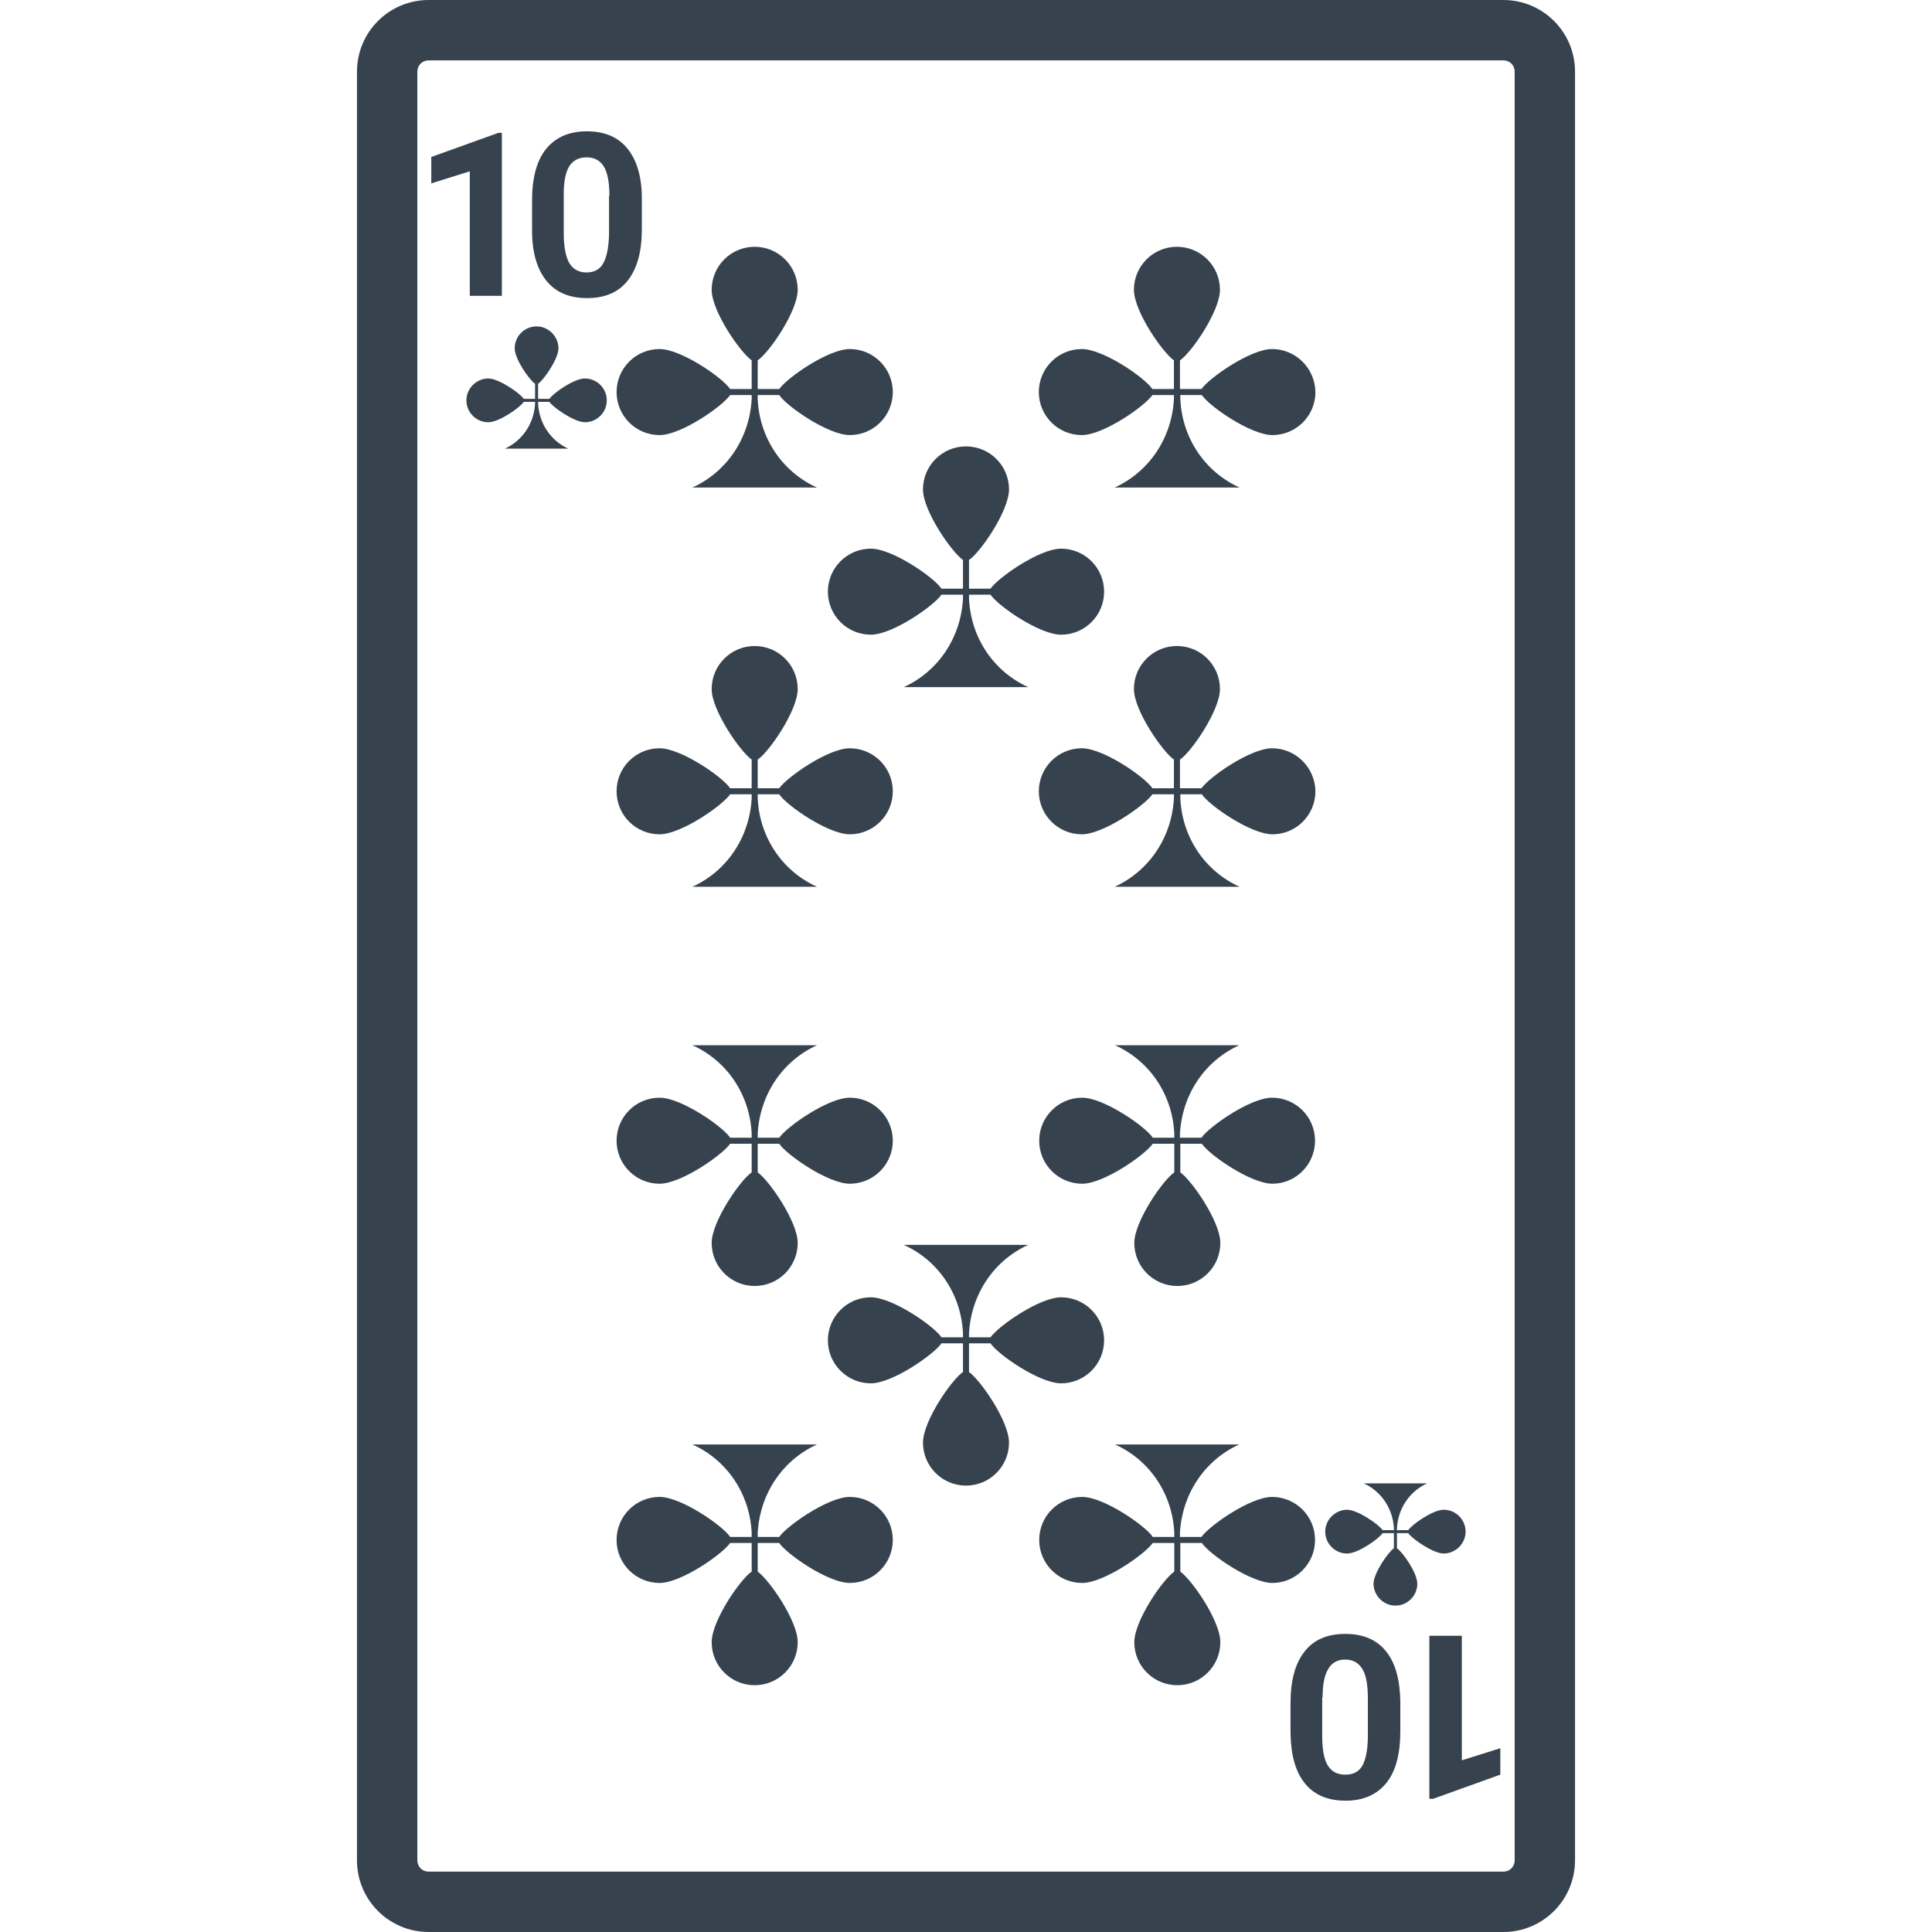
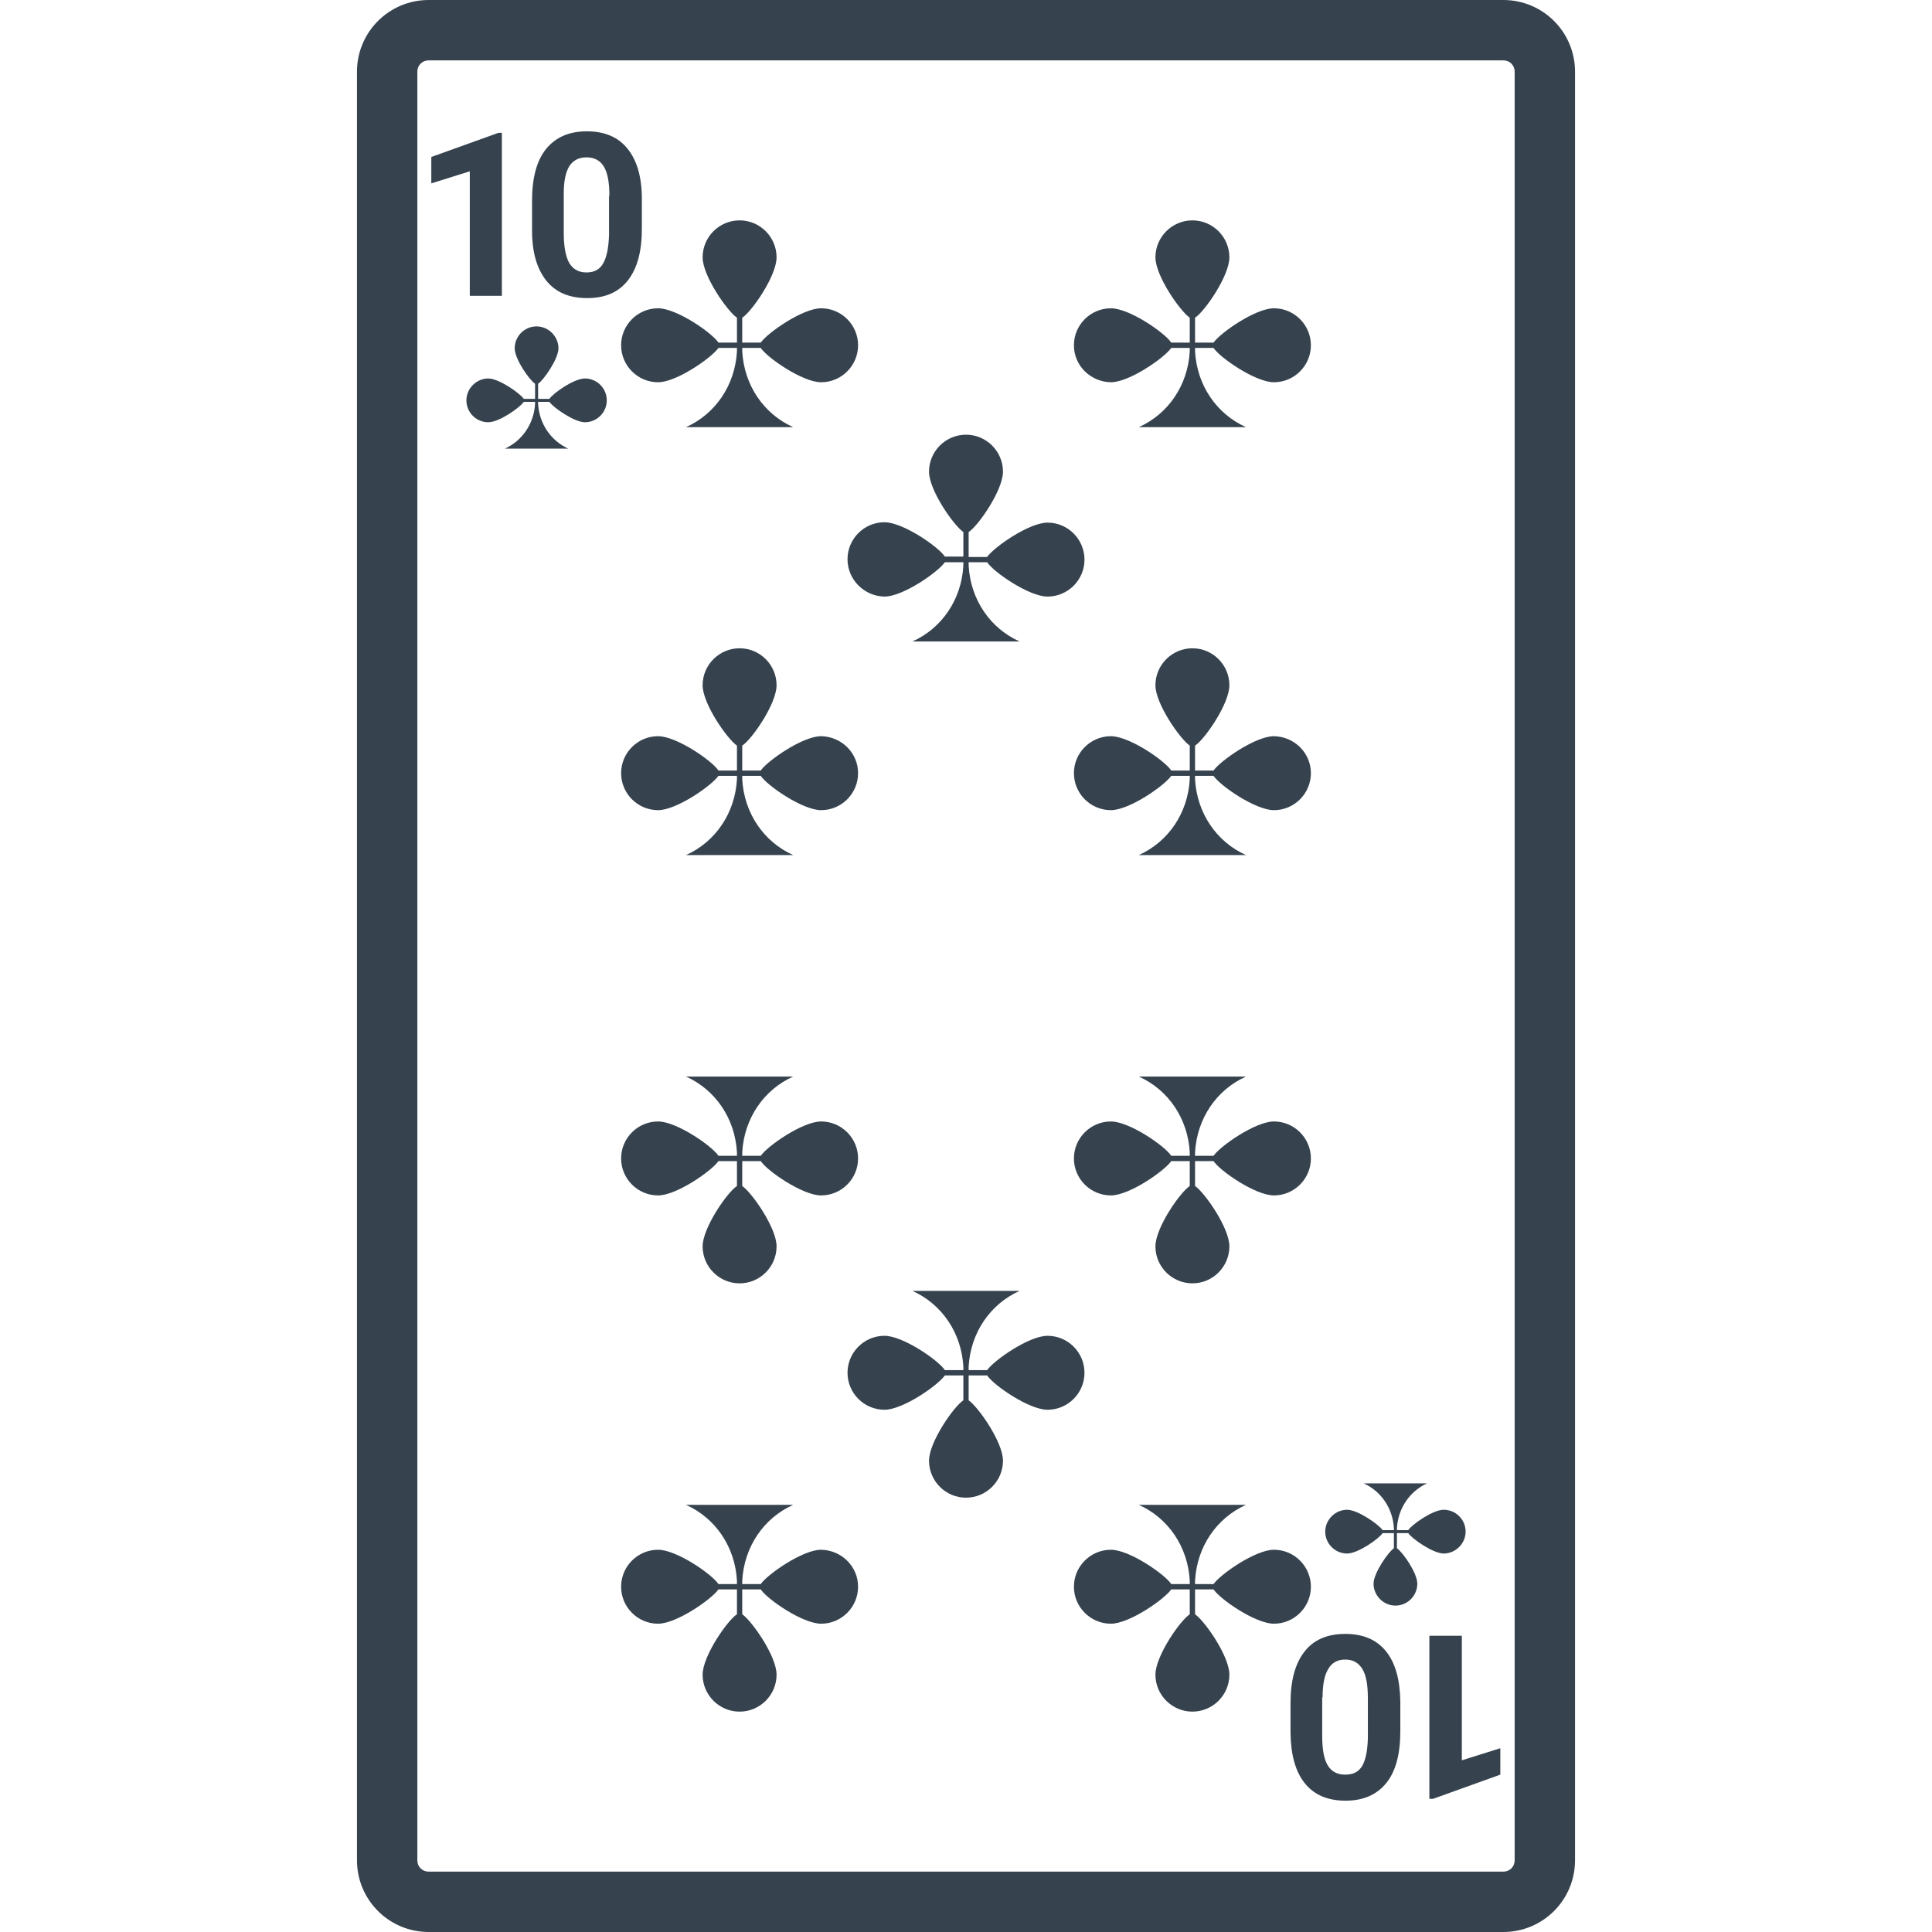
- <svg xmlns="http://www.w3.org/2000/svg" viewBox="0 0 512 512" xml:space="preserve">
-   <path d="M199.2 103.1v-7.6c-3-2.1-10.6-13-10.6-18.7 0-6.3 5.1-11.4 11.4-11.4s11.4 5.1 11.4 11.4c0 5.7-7.6 16.7-10.6 18.7v7.6h5.7c2.1-3 13-10.6 18.7-10.6 6.3 0 11.4 5.1 11.4 11.4 0 6.3-5.1 11.4-11.4 11.4-5.7 0-16.7-7.6-18.7-10.6h-5.7v1.1c.5 10.4 6.6 19.3 15.7 23.4h-33c9-4.1 15.1-12.9 15.7-23.4v-1.1h-5.7c-2.1 3-13 10.6-18.7 10.6-6.3 0-11.4-5.1-11.4-11.4 0-6.3 5.1-11.4 11.4-11.4 5.7 0 16.7 7.6 18.7 10.6h5.7zm-1.8 105.8h-3.9c-2-3-13-10.6-18.7-10.6-6.3 0-11.4 5.1-11.4 11.4s5.1 11.4 11.4 11.4c5.7 0 16.6-7.6 18.7-10.6h5.7v1.1c-.6 10.5-6.7 19.3-15.7 23.4h33c-9.1-4.1-15.2-13-15.7-23.4v-1.1h5.7c2 3 13 10.6 18.7 10.6 6.3 0 11.4-5.1 11.4-11.4 0-6.3-5.1-11.4-11.4-11.4-5.7 0-16.6 7.6-18.7 10.6h-5.7v-7.6c3-2 10.6-13 10.6-18.7 0-6.3-5.1-11.4-11.4-11.4s-11.4 5.1-11.4 11.4c0 5.7 7.6 16.6 10.6 18.7v7.6h-1.8zM144.8 74.4c-2.5-3.1-3.8-7.5-3.8-13.3v-7.9c0-6 1.2-10.6 3.7-13.7 2.5-3.1 6.1-4.7 10.8-4.7s8.3 1.5 10.8 4.6c2.5 3.1 3.8 7.5 3.8 13.3v7.9c0 6-1.2 10.5-3.7 13.7s-6.1 4.7-10.8 4.7c-4.7 0-8.3-1.5-10.8-4.6zm4.6-12.6c0 3.5.5 6.1 1.4 7.8 1 1.7 2.5 2.6 4.6 2.6 2.1 0 3.6-.8 4.5-2.5.9-1.6 1.4-4.1 1.5-7.5V51.9h.1c0-3.6-.5-6.2-1.5-7.8-1-1.6-2.5-2.4-4.6-2.4-2 0-3.5.8-4.5 2.3-1 1.6-1.5 4-1.5 7.3v10.5zm53.2 241.3h3.9c2 3 13 10.6 18.7 10.6 6.3 0 11.4-5.1 11.4-11.4s-5.1-11.4-11.4-11.4c-5.7 0-16.6 7.6-18.7 10.6h-5.7v-1.1c.6-10.5 6.7-19.3 15.7-23.4h-33c9.1 4.1 15.2 13 15.7 23.4v1.1h-5.7c-2-3-13-10.6-18.7-10.6-6.3 0-11.4 5.1-11.4 11.4s5.1 11.4 11.4 11.4c5.7 0 16.6-7.6 18.7-10.6h5.7v7.6c-3 2-10.6 13-10.6 18.7 0 6.3 5.1 11.4 11.4 11.4s11.4-5.1 11.4-11.4c0-5.7-7.6-16.6-10.6-18.7v-7.6h1.8zm84.1-187.8c5.7 0 16.6-7.6 18.7-10.6h5.7v1.1c-.6 10.5-6.7 19.3-15.7 23.4h33.1c-9.1-4.1-15.2-13-15.7-23.4v-1.1h5.7c2 3 13 10.6 18.7 10.6 6.3 0 11.4-5.1 11.4-11.4-.1-6.3-5.2-11.4-11.5-11.4-5.7 0-16.6 7.6-18.7 10.6h-5.7v-7.6c3-2 10.6-13 10.6-18.7 0-6.3-5.1-11.4-11.4-11.4s-11.4 5.1-11.4 11.4c0 5.7 7.6 16.6 10.6 18.7v7.6h-5.7c-2-3-13-10.6-18.7-10.6-6.3 0-11.4 5.1-11.4 11.4 0 6.3 5.1 11.4 11.4 11.4zm27.9 187.8h3.9c2 3 13 10.6 18.7 10.6 6.2 0 11.3-5.1 11.3-11.4s-5.1-11.4-11.4-11.4c-5.7 0-16.6 7.6-18.7 10.6h-5.7v-1.1c.6-10.5 6.7-19.3 15.7-23.4h-32.9c9.1 4.1 15.2 13 15.7 23.4v1.1h-5.7c-2-3-13-10.6-18.7-10.6-6.3 0-11.4 5.1-11.4 11.4s5.1 11.4 11.4 11.4c5.7 0 16.6-7.6 18.7-10.6h5.7v7.6c-3 2-10.6 13-10.6 18.7 0 6.3 5.1 11.4 11.4 11.4s11.4-5.1 11.4-11.4c0-5.7-7.6-16.6-10.6-18.7v-7.6h1.8zm-59.4-154.7v7.6h-5.7c-2-3-13-10.6-18.7-10.6-6.3 0-11.4 5.1-11.4 11.4s5.1 11.4 11.4 11.4c5.7 0 16.6-7.6 18.7-10.6h5.7v1.1c-.6 10.5-6.7 19.3-15.7 23.4h33c-9.1-4.1-15.2-13-15.7-23.4v-1.1h5.7c2 3 13 10.6 18.7 10.6 6.3 0 11.4-5.1 11.4-11.4 0-6.3-5.1-11.4-11.4-11.4-5.7 0-16.6 7.6-18.7 10.6h-5.7v-7.6c3-2 10.6-13 10.6-18.7 0-6.3-5.1-11.4-11.4-11.4-6.3 0-11.4 5.1-11.4 11.4 0 5.7 7.6 16.6 10.6 18.7zm81.9 49.9c-5.7 0-16.6 7.6-18.7 10.6h-5.7v-7.6c3-2 10.6-13 10.6-18.7 0-6.3-5.1-11.4-11.4-11.4s-11.4 5.1-11.4 11.4c0 5.7 7.6 16.6 10.6 18.7v7.6h-5.7c-2-3-13-10.6-18.7-10.6-6.3 0-11.4 5.1-11.4 11.4s5.1 11.4 11.4 11.4c5.7 0 16.6-7.6 18.7-10.6h5.7v1.1c-.6 10.5-6.7 19.3-15.7 23.4h33.1c-9.1-4.1-15.2-13-15.7-23.4v-1.1h5.7c2 3 13 10.6 18.7 10.6 6.3 0 11.4-5.1 11.4-11.4-.1-6.3-5.2-11.4-11.5-11.4zm30.2 239.3c2.5 3.1 3.7 7.5 3.8 13.3v7.9c0 6-1.2 10.6-3.7 13.7-2.5 3.1-6.1 4.7-10.8 4.7-4.7 0-8.3-1.5-10.8-4.6s-3.7-7.5-3.8-13.3v-7.9c0-6 1.2-10.5 3.7-13.7 2.4-3.1 6-4.7 10.8-4.7 4.7 0 8.3 1.5 10.8 4.6zm-4.8 12.6c0-3.5-.4-6.1-1.4-7.8s-2.5-2.6-4.6-2.6c-2.1 0-3.6.9-4.5 2.5-1 1.6-1.5 4.1-1.5 7.5h-.1v10.3c0 3.6.5 6.2 1.5 7.8 1 1.6 2.5 2.4 4.6 2.4 2.1 0 3.5-.7 4.5-2.3.9-1.6 1.4-4 1.5-7.3v-10.5zm24.9-16.7h-8.6v43.2h1l17.8-6.4v-7l-10.2 3.2v-33zm-17.2-23.2v-4h3c1 1.5 6.6 5.4 9.4 5.4 3.1 0 5.8-2.6 5.8-5.8s-2.6-5.8-5.8-5.8c-2.9 0-8.4 3.9-9.4 5.4h-3v-.5c.3-5.3 3.4-9.8 8-11.9h-16.8c4.6 2.1 7.7 6.6 8 11.9v.5h-3c-1-1.5-6.6-5.4-9.4-5.4-3.1 0-5.8 2.6-5.8 5.8 0 3.2 2.6 5.8 5.8 5.8 2.9 0 8.4-3.9 9.4-5.4h3v4c-1.5 1-5.4 6.6-5.4 9.4 0 3.1 2.6 5.8 5.8 5.8 3.2 0 5.8-2.6 5.8-5.8 0-2.9-3.9-8.4-5.4-9.4zM417.4 19v474c0 10.5-8.5 19-19 19H113.6c-10.5 0-19-8.5-19-19V19c0-10.5 8.5-19 19-19h284.8c10.5 0 19 8.5 19 19zm-16 0c0-1.7-1.3-3-3-3H113.6c-1.7 0-3 1.3-3 3v474c0 1.7 1.3 3 3 3h284.8c1.7 0 3-1.3 3-3V19zm-86.8 389.9h3.9c2 3 13 10.6 18.7 10.6 6.2 0 11.3-5.1 11.3-11.4s-5.1-11.4-11.4-11.4c-5.7 0-16.6 7.6-18.7 10.6h-5.7v-1.1c.6-10.5 6.7-19.3 15.7-23.4h-32.9c9.1 4.1 15.2 13 15.7 23.4v1.1h-5.7c-2-3-13-10.6-18.7-10.6-6.3 0-11.4 5.1-11.4 11.4s5.1 11.4 11.4 11.4c5.7 0 16.6-7.6 18.7-10.6h5.7v7.6c-3 2-10.6 13-10.6 18.7 0 6.3 5.1 11.4 11.4 11.4s11.4-5.1 11.4-11.4c0-5.7-7.6-16.6-10.6-18.7v-7.6h1.8zm-57.8-45.3V356h5.7c2 3 13 10.6 18.7 10.6 6.3 0 11.4-5.1 11.4-11.4s-5.1-11.4-11.4-11.4c-5.7 0-16.6 7.6-18.7 10.6h-5.7v-1.1c.6-10.5 6.7-19.3 15.7-23.4h-33c9.1 4.1 15.2 13 15.7 23.4v1.1h-5.7c-2-3-13-10.6-18.7-10.6-6.3 0-11.4 5.1-11.4 11.4s5.1 11.4 11.4 11.4c5.7 0 16.6-7.6 18.7-10.6h5.7v7.6c-3 2-10.6 13-10.6 18.7 0 6.3 5.1 11.4 11.4 11.4s11.4-5.1 11.4-11.4c0-5.7-7.6-16.6-10.6-18.7zM155 100.3c-2.9 0-8.4 3.9-9.4 5.4h-3v-4c1.5-1 5.4-6.6 5.4-9.4 0-3.1-2.6-5.8-5.8-5.8s-5.8 2.6-5.8 5.8c0 2.9 3.9 8.4 5.4 9.4v4h-3c-1-1.5-6.6-5.4-9.4-5.4-3.1 0-5.8 2.6-5.8 5.8 0 3.2 2.6 5.8 5.8 5.8 2.9 0 8.4-3.9 9.4-5.4h3v.5c-.3 5.3-3.4 9.8-8 11.9h16.8c-4.6-2.1-7.7-6.6-8-11.9v-.5h3c1 1.5 6.6 5.4 9.4 5.4 3.2 0 5.8-2.6 5.8-5.8 0-3.2-2.6-5.8-5.8-5.8zm70.2 296.4c-5.7 0-16.6 7.6-18.7 10.6h-5.7v-1.1c.6-10.5 6.7-19.3 15.7-23.4h-33c9.1 4.1 15.2 13 15.7 23.4v1.1h-5.7c-2-3-13-10.6-18.7-10.6-6.3 0-11.4 5.1-11.4 11.4s5.1 11.4 11.4 11.4c5.7 0 16.6-7.6 18.7-10.6h5.7v7.6c-3 2-10.6 13-10.6 18.7 0 6.3 5.1 11.4 11.4 11.4s11.4-5.1 11.4-11.4c0-5.7-7.6-16.6-10.6-18.7v-7.6h5.7c2 3 13 10.6 18.7 10.6 6.3 0 11.4-5.1 11.4-11.4s-5.1-11.4-11.4-11.4zM124.5 78.4h8.5V35.2h-.9l-17.8 6.4v7l10.2-3.2v33z" fill="#36434f" />
+ <svg xmlns="http://www.w3.org/2000/svg" viewBox="0 0 512 512" style="enable-background:new 0 0 512 512" xml:space="preserve">
+   <path d="M155.6 79c4.7 0 8.3-1.5 10.8-4.7s3.7-7.7 3.7-13.7v-7.9c0-5.8-1.3-10.2-3.8-13.3-2.5-3.1-6.1-4.6-10.8-4.6s-8.3 1.6-10.8 4.7-3.7 7.7-3.7 13.7v7.9c0 5.8 1.3 10.2 3.8 13.3 2.5 3.1 6.1 4.6 10.8 4.6zm-6.2-27.7c0-3.3.5-5.7 1.5-7.3 1-1.5 2.5-2.3 4.5-2.3 2.1 0 3.6.8 4.6 2.4 1 1.6 1.5 4.2 1.5 7.8h-.1v10.3c-.1 3.4-.6 5.9-1.5 7.5-.9 1.7-2.4 2.5-4.5 2.5s-3.6-.9-4.6-2.6c-.9-1.7-1.4-4.3-1.4-7.8V51.3zm-24.9-5.9-10.2 3.2v-7l17.8-6.4h.9v43.2h-8.5v-33zm262.9 421.1 10.2-3.2v7l-17.8 6.4h-1v-43.2h8.6v33zM398.4 0H113.6c-10.5 0-19 8.5-19 19v474c0 10.5 8.5 19 19 19h284.8c10.5 0 19-8.5 19-19V19c0-10.5-8.5-19-19-19zm3 493c0 1.7-1.3 3-3 3H113.6c-1.7 0-3-1.3-3-3V19c0-1.7 1.3-3 3-3h284.8c1.7 0 3 1.3 3 3v474zm-44.9-60c-4.8 0-8.4 1.6-10.8 4.7-2.5 3.2-3.7 7.7-3.7 13.7v7.9c.1 5.8 1.3 10.2 3.8 13.3 2.5 3.1 6.1 4.6 10.8 4.6 4.7 0 8.3-1.6 10.8-4.7s3.7-7.7 3.7-13.7v-7.9c-.1-5.8-1.3-10.2-3.8-13.3-2.5-3.1-6.1-4.6-10.8-4.6zm6 27.7c-.1 3.3-.6 5.7-1.5 7.3-1 1.6-2.4 2.3-4.5 2.3s-3.6-.8-4.6-2.4-1.5-4.2-1.5-7.8v-10.3h.1c0-3.4.5-5.9 1.5-7.5.9-1.6 2.4-2.5 4.5-2.5s3.6.9 4.6 2.6c1 1.7 1.4 4.3 1.4 7.8v10.5zm13.1-41c0 3.2-2.6 5.8-5.8 5.8s-5.8-2.7-5.8-5.8c0-2.8 3.9-8.4 5.4-9.4v-4h-3c-1 1.5-6.5 5.4-9.4 5.4-3.2 0-5.8-2.6-5.8-5.8s2.7-5.8 5.8-5.8c2.8 0 8.4 3.9 9.4 5.4h3v-.5c-.3-5.3-3.4-9.8-8-11.9h16.8c-4.6 2.1-7.7 6.6-8 11.9v.5h3c1-1.5 6.5-5.4 9.4-5.4 3.2 0 5.8 2.6 5.8 5.8 0 3.2-2.7 5.8-5.8 5.8-2.8 0-8.4-3.9-9.4-5.4h-3v4c1.5 1 5.4 6.5 5.4 9.4zM160.8 106.1c0 3.2-2.6 5.8-5.8 5.8-2.8 0-8.4-3.9-9.4-5.4h-3v.5c.3 5.3 3.4 9.8 8 11.9h-16.8c4.6-2.1 7.7-6.6 8-11.9v-.5h-3c-1 1.5-6.5 5.4-9.4 5.4-3.2 0-5.8-2.6-5.8-5.8 0-3.2 2.7-5.8 5.8-5.8 2.8 0 8.4 3.9 9.4 5.4h3v-4c-1.5-1-5.4-6.5-5.4-9.4 0-3.2 2.6-5.8 5.8-5.8s5.8 2.7 5.8 5.8c0 2.8-3.9 8.4-5.4 9.4v4h3c1-1.5 6.5-5.4 9.4-5.4 3.2 0 5.8 2.6 5.8 5.8zm63.8 42.1c0-5.4 4.4-9.8 9.8-9.8 4.9 0 14.3 6.5 16 9.1h4.9V141c-2.6-1.8-9.1-11.1-9.1-16 0-5.4 4.4-9.8 9.8-9.8s9.8 4.4 9.8 9.8c0 4.9-6.5 14.3-9.1 16v6.6h4.9c1.8-2.6 11.1-9.1 16-9.1 5.4 0 9.8 4.4 9.8 9.8s-4.4 9.8-9.8 9.8c-4.9 0-14.3-6.5-16-9.1h-4.9v.9c.5 9 5.7 16.6 13.5 20.1h-28.4c7.8-3.5 13-11.1 13.5-20.1v-.9h-4.9c-1.8 2.6-11.1 9.1-16 9.1-5.4-.1-9.8-4.5-9.8-9.9zm60-56.7c0-5.4 4.4-9.8 9.8-9.8 4.9 0 14.3 6.5 16 9.1h4.9v-6.6c-2.6-1.8-9.1-11.1-9.1-16 0-5.4 4.4-9.8 9.8-9.8s9.8 4.4 9.8 9.8c0 4.9-6.5 14.3-9.1 16v6.6h4.9c1.8-2.6 11.1-9.1 16-9.1 5.4 0 9.8 4.4 9.8 9.8s-4.4 9.8-9.8 9.8c-4.9 0-14.3-6.5-16-9.1h-4.9v.9c.5 9 5.7 16.6 13.5 20.1h-28.4c7.8-3.5 13-11.1 13.5-20.1v-.9h-4.9c-1.8 2.6-11.1 9.1-16 9.1-5.4-.1-9.8-4.4-9.8-9.8zm62.8 113.4c0 5.4-4.4 9.8-9.8 9.8-4.9 0-14.3-6.5-16-9.1h-4.9v.9c.5 9 5.7 16.6 13.5 20.1h-28.4c7.8-3.5 13-11.1 13.5-20.1v-.9h-4.9c-1.8 2.6-11.1 9.1-16 9.1-5.4 0-9.8-4.4-9.8-9.8s4.4-9.8 9.8-9.8c4.9 0 14.3 6.5 16 9.1h4.9v-6.6c-2.6-1.8-9.1-11.1-9.1-16 0-5.4 4.4-9.8 9.8-9.8s9.8 4.4 9.8 9.8c0 4.9-6.5 14.3-9.1 16v6.6h4.9c1.8-2.6 11.1-9.1 16-9.1 5.4.1 9.8 4.4 9.8 9.8zM196.7 307.7v6.6c2.6 1.8 9.1 11.1 9.1 16 0 5.4-4.4 9.8-9.8 9.8s-9.8-4.4-9.8-9.8c0-4.9 6.5-14.3 9.1-16v-6.6h-4.9c-1.8 2.6-11.1 9.1-16 9.1-5.4 0-9.8-4.4-9.8-9.8s4.4-9.8 9.8-9.8c4.9 0 14.3 6.5 16 9.1h4.9v-.9c-.5-9-5.7-16.6-13.5-20.1h28.4c-7.8 3.5-13 11.1-13.5 20.1v.9h4.9c1.8-2.6 11.1-9.1 16-9.1 5.4 0 9.8 4.4 9.8 9.8s-4.4 9.8-9.8 9.8c-4.9 0-14.3-6.5-16-9.1h-4.9zm120 0v6.6c2.6 1.8 9.1 11.1 9.1 16 0 5.4-4.4 9.8-9.8 9.8s-9.8-4.4-9.8-9.8c0-4.9 6.5-14.3 9.1-16v-6.6h-4.9c-1.8 2.6-11.1 9.1-16 9.1-5.4 0-9.8-4.4-9.8-9.8s4.4-9.8 9.8-9.8c4.9 0 14.3 6.5 16 9.1h4.9v-.9c-.5-9-5.7-16.6-13.5-20.1h28.4c-7.8 3.5-13 11.1-13.5 20.1v.9h4.9c1.8-2.6 11.1-9.1 16-9.1 5.4 0 9.8 4.4 9.8 9.8s-4.4 9.8-9.8 9.8c-4.9 0-14.3-6.5-16-9.1h-4.9zm0 113.5v6.6c2.6 1.8 9.1 11.1 9.1 16 0 5.4-4.4 9.8-9.8 9.8s-9.8-4.4-9.8-9.8c0-4.9 6.5-14.3 9.1-16v-6.6h-4.9c-1.8 2.6-11.1 9.1-16 9.1-5.4 0-9.8-4.4-9.8-9.8s4.4-9.8 9.8-9.8c4.9 0 14.3 6.5 16 9.1h4.9v-.9c-.5-9-5.7-16.6-13.5-20.1h28.4c-7.8 3.5-13 11.1-13.5 20.1v.9h4.9c1.8-2.6 11.1-9.1 16-9.1 5.4 0 9.8 4.4 9.8 9.8s-4.4 9.8-9.8 9.8c-4.9 0-14.3-6.5-16-9.1h-4.9zm-29.3-57.4c0 5.4-4.4 9.8-9.8 9.8-4.9 0-14.3-6.5-16-9.1h-4.9v6.6c2.6 1.8 9.1 11.1 9.1 16 0 5.4-4.4 9.8-9.8 9.8s-9.8-4.4-9.8-9.8c0-4.9 6.5-14.3 9.1-16v-6.6h-4.9c-1.8 2.6-11.1 9.1-16 9.1-5.4 0-9.8-4.4-9.8-9.8s4.4-9.8 9.8-9.8c4.9 0 14.3 6.5 16 9.1h4.9v-.9c-.5-9-5.7-16.6-13.5-20.1h28.4c-7.8 3.5-13 11.1-13.5 20.1v.9h4.9c1.8-2.6 11.1-9.1 16-9.1 5.4 0 9.8 4.4 9.8 9.8zm-92.1-273v-6.6c-2.6-1.8-9.1-11.1-9.1-16 0-5.4 4.4-9.8 9.8-9.8s9.8 4.4 9.8 9.8c0 4.9-6.5 14.3-9.1 16v6.6h4.9c1.8-2.6 11.1-9.1 16-9.1 5.4 0 9.8 4.4 9.8 9.8s-4.4 9.8-9.8 9.8c-4.9 0-14.3-6.5-16-9.1h-4.9v.9c.5 9 5.7 16.6 13.5 20.1h-28.4c7.8-3.5 13-11.1 13.5-20.1v-.9h-4.9c-1.8 2.6-11.1 9.1-16 9.1-5.4 0-9.8-4.4-9.8-9.8s4.4-9.8 9.8-9.8c4.9 0 14.3 6.5 16 9.1h4.9zm32.1 329.7c0 5.4-4.4 9.8-9.8 9.8-4.9 0-14.3-6.5-16-9.1h-4.9v6.6c2.6 1.8 9.1 11.1 9.1 16 0 5.4-4.4 9.8-9.8 9.8s-9.8-4.4-9.8-9.8c0-4.9 6.5-14.3 9.1-16v-6.6h-4.9c-1.8 2.6-11.1 9.1-16 9.1-5.4 0-9.8-4.4-9.8-9.8s4.4-9.8 9.8-9.8c4.9 0 14.3 6.5 16 9.1h4.9v-.9c-.5-9-5.7-16.6-13.5-20.1h28.4c-7.8 3.5-13 11.1-13.5 20.1v.9h4.9c1.8-2.6 11.1-9.1 16-9.1 5.4.1 9.8 4.4 9.8 9.8zm0-215.6c0 5.4-4.4 9.8-9.8 9.8-4.9 0-14.3-6.5-16-9.1h-4.9v.9c.5 9 5.7 16.6 13.5 20.1h-28.4c7.8-3.5 13-11.1 13.5-20.1v-.9h-4.9c-1.8 2.6-11.1 9.1-16 9.1-5.4 0-9.8-4.4-9.8-9.8s4.4-9.8 9.8-9.8c4.9 0 14.3 6.5 16 9.1h4.9v-6.6c-2.6-1.8-9.1-11.1-9.1-16 0-5.4 4.4-9.8 9.8-9.8s9.8 4.4 9.8 9.8c0 4.9-6.5 14.3-9.1 16v6.6h4.9c1.8-2.6 11.1-9.1 16-9.1 5.4.1 9.8 4.4 9.8 9.8z" style="fill:#36434f" />
</svg>
